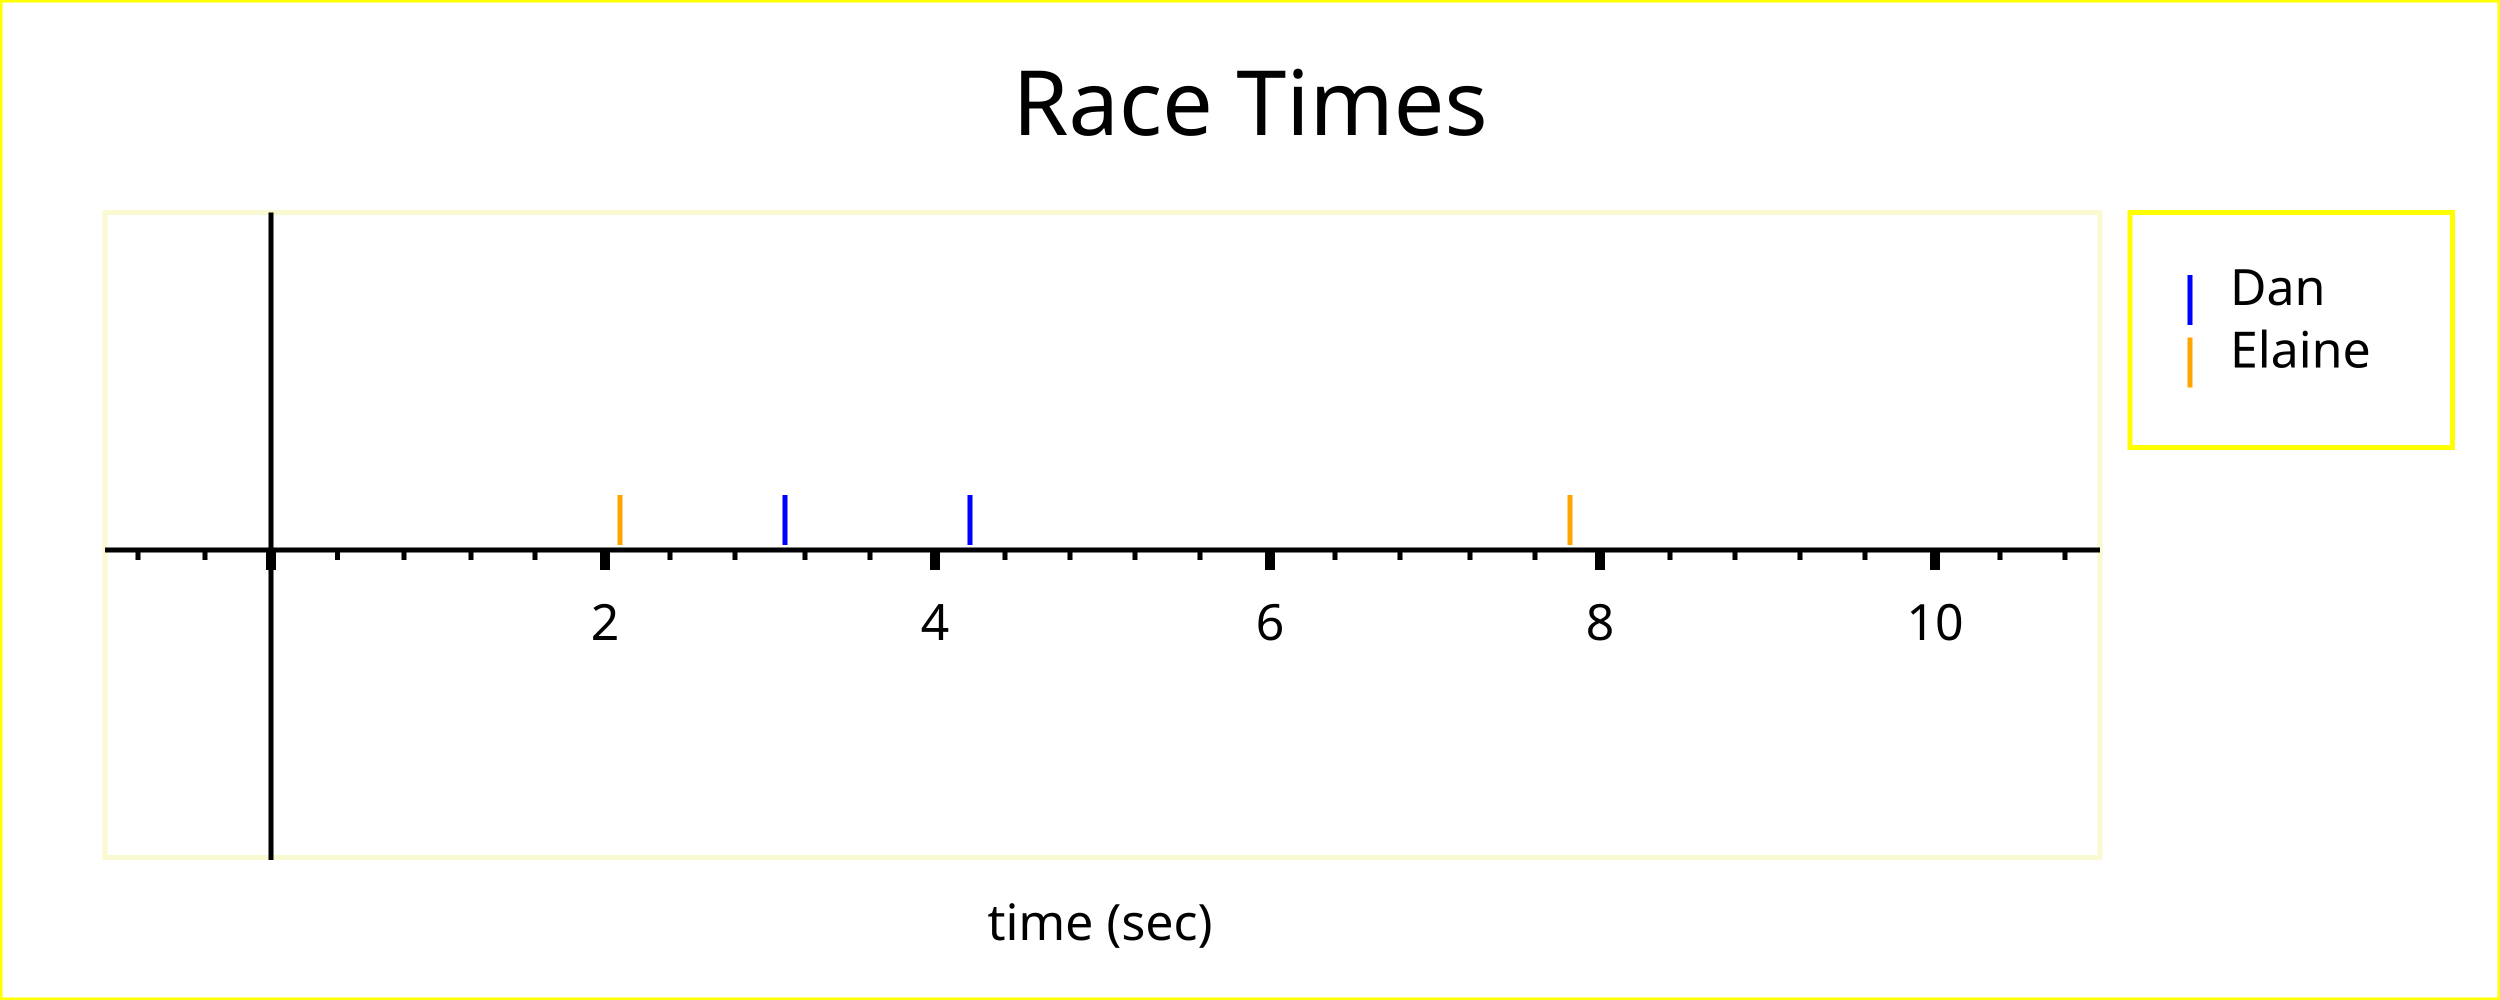
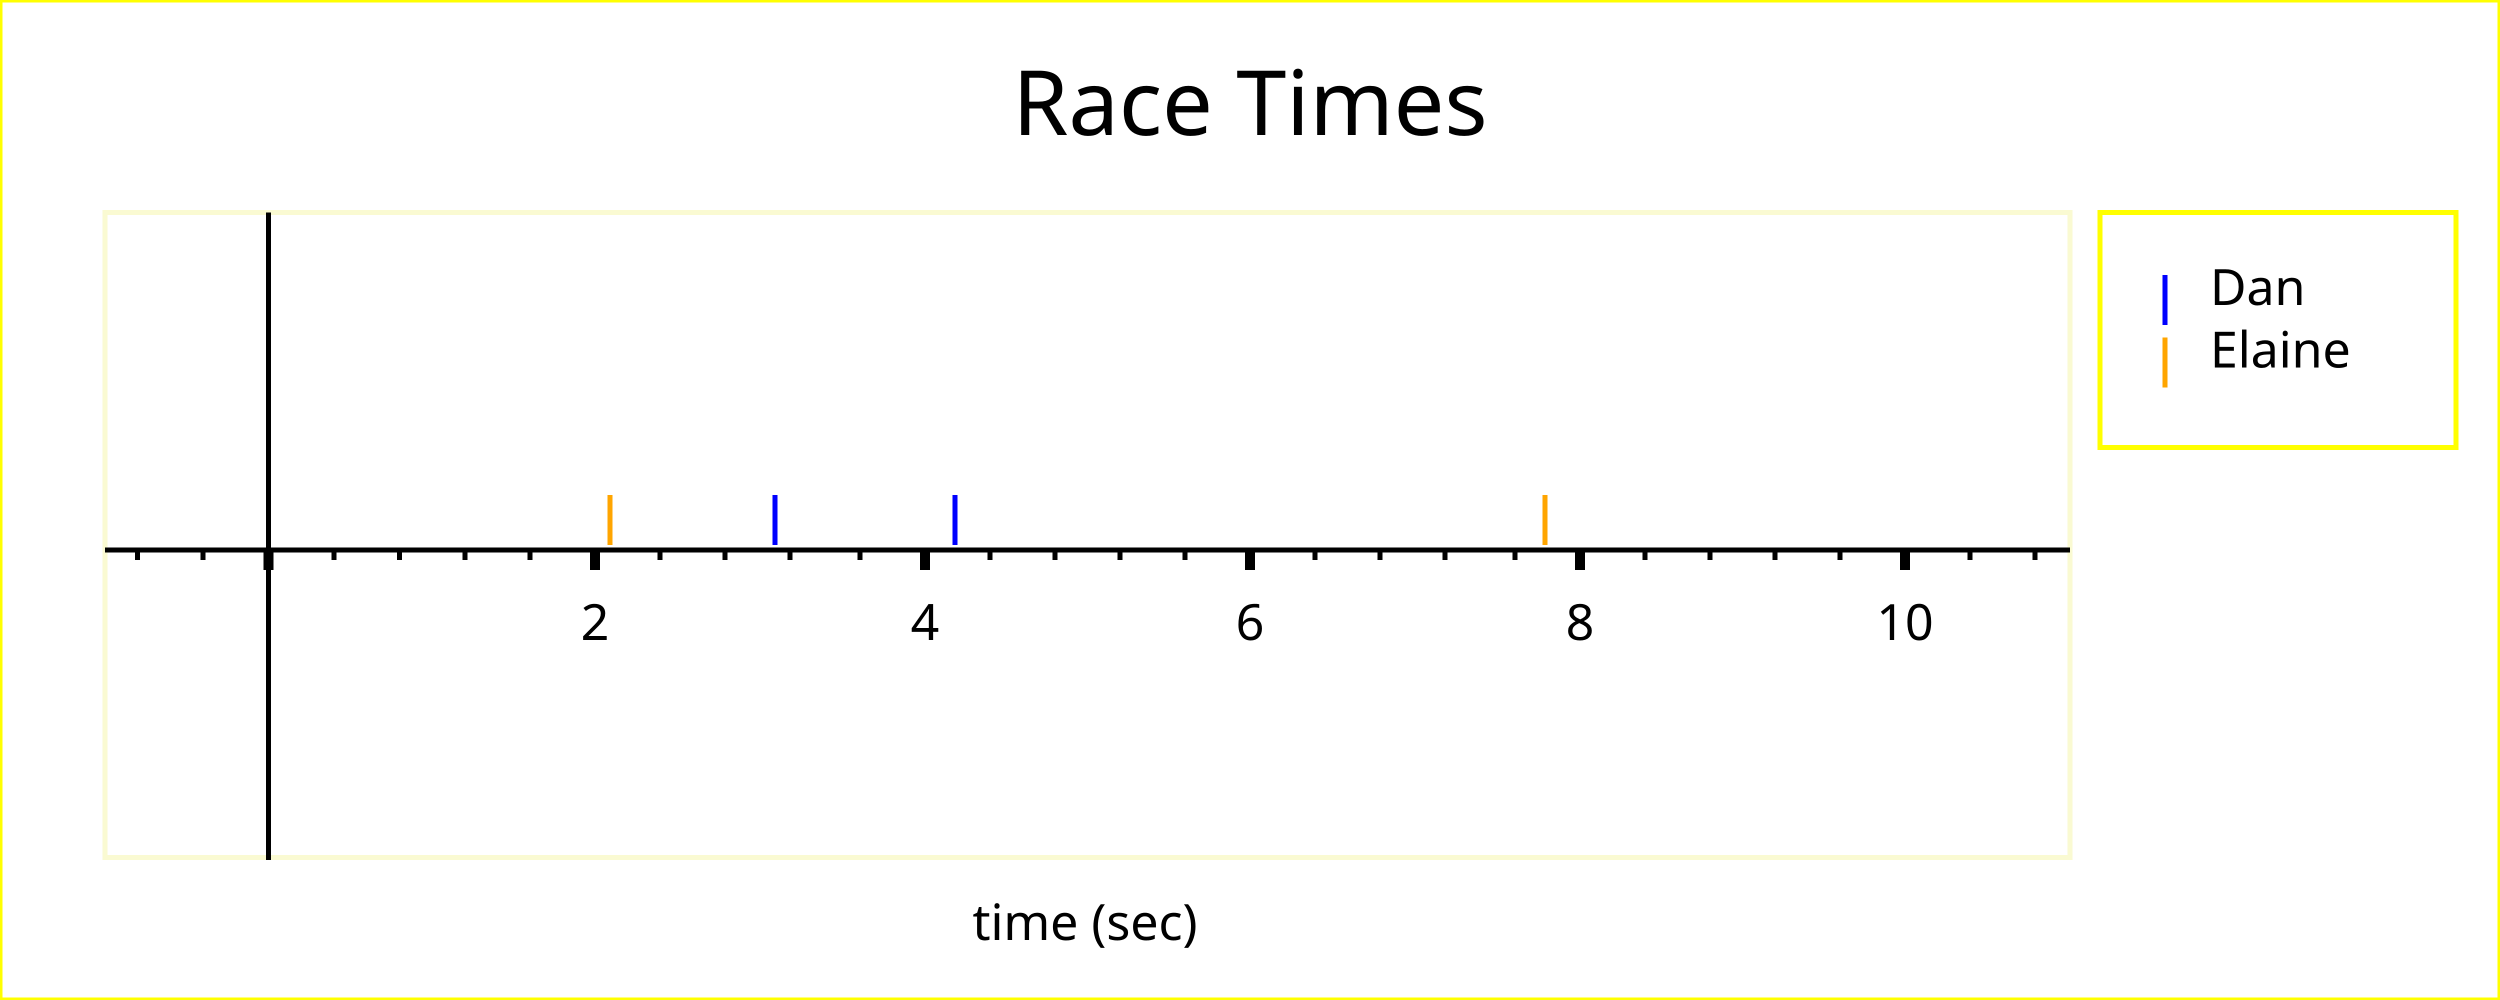
<svg xmlns="http://www.w3.org/2000/svg" width="500" height="200" version="1.1">
  <g id="imageBackground" stroke="rgb(255,255,0)" fill="rgb(255,255,255)" stroke-width="1">
    <rect x="0" y="0" width="500" height="200" />
  </g>
  <g id="plotBackground" stroke="rgb(250,250,210)" fill="rgb(255,255,255)" stroke-width="1">
-     <rect x="21" y="42.5" width="399" height="129" />
+     <rect x="21" y="42.5" width="393" height="129" />
  </g>
  <g id="xMinorGrid" stroke="rgb(200,220,255)" stroke-width="0.5" />
  <g id="xMajorGrid" stroke="rgb(200,220,255)" stroke-width="1" />
  <g id="xAxis" stroke="rgb(0,0,0)" stroke-width="1">
-     <line x1="54.2" y1="42.5" x2="54.2" y2="172" />
-     <line x1="21" y1="110" x2="420" y2="110" />
+     <line x1="53.7" y1="42.5" x2="53.7" y2="172" />
+     <line x1="21" y1="110" x2="414" y2="110" />
  </g>
  <g id="xMinorTicks" stroke="rgb(0,0,0)" stroke-width="1">
-     <path d="M67.5,110 L67.5,112 M80.8,110 L80.8,112 M94.2,110 L94.2,112 M107,110 L107,112 M134,110 L134,112 M147,110 L147,112 M161,110 L161,112 M174,110 L174,112 M201,110 L201,112 M214,110 L214,112 M227,110 L227,112 M240,110 L240,112 M267,110 L267,112 M280,110 L280,112 M294,110 L294,112 M307,110 L307,112 M334,110 L334,112 M347,110 L347,112 M360,110 L360,112 M373,110 L373,112 M400,110 L400,112 M413,110 L413,112 M41,110 L41,112 M27.6,110 L27.6,112 " fill="none" />
+     <path d="M66.8,110 L66.8,112 M79.9,110 L79.9,112 M93,110 L93,112 M106,110 L106,112 M132,110 L132,112 M145,110 L145,112 M158,110 L158,112 M172,110 L172,112 M198,110 L198,112 M211,110 L211,112 M224,110 L224,112 M237,110 L237,112 M263,110 L263,112 M276,110 L276,112 M289,110 L289,112 M303,110 L303,112 M329,110 L329,112 M342,110 L342,112 M355,110 L355,112 M368,110 L368,112 M394,110 L394,112 M407,110 L407,112 M40.6,110 L40.6,112 M27.5,110 L27.5,112 " fill="none" />
  </g>
  <g id="xMajorTicks" stroke="rgb(0,0,0)" stroke-width="2">
-     <path d="M54.2,110 L54.2,114 M121,110 L121,114 M187,110 L187,114 M254,110 L254,114 M320,110 L320,114 M387,110 L387,114 M54.2,110 L54.2,114 " fill="none" />
+     <path d="M53.7,110 L53.7,114 M119,110 L119,114 M185,110 L185,114 M250,110 L250,114 M316,110 L316,114 M381,110 L381,114 M53.7,110 L53.7,114 " fill="none" />
  </g>
  <g id="xTicksValues">
-     <text x="121" y="128" text-anchor="middle" font-size="10" font-family="Verdana">2</text>
-     <text x="187" y="128" text-anchor="middle" font-size="10" font-family="Verdana">4</text>
-     <text x="254" y="128" text-anchor="middle" font-size="10" font-family="Verdana">6</text>
-     <text x="320" y="128" text-anchor="middle" font-size="10" font-family="Verdana">8</text>
-     <text x="387" y="128" text-anchor="middle" font-size="10" font-family="Verdana">10</text>
+     <text x="119" y="128" text-anchor="middle" font-size="10" font-family="Verdana">2</text>
+     <text x="185" y="128" text-anchor="middle" font-size="10" font-family="Verdana">4</text>
+     <text x="250" y="128" text-anchor="middle" font-size="10" font-family="Verdana">6</text>
+     <text x="316" y="128" text-anchor="middle" font-size="10" font-family="Verdana">8</text>
+     <text x="381" y="128" text-anchor="middle" font-size="10" font-family="Verdana">10</text>
  </g>
  <g id="xLabel">
-     <text x="220" y="188" text-anchor="middle" font-size="10" font-family="Verdana">time (sec)</text>
+     <text x="217" y="188" text-anchor="middle" font-size="10" font-family="Verdana">time (sec)</text>
  </g>
  <g id="plotPoints">
    <g stroke="rgb(0,0,255)">
-       <line x1="157" y1="109" x2="157" y2="99" />
-       <line x1="194" y1="109" x2="194" y2="99" />
+       <line x1="155" y1="109" x2="155" y2="99" />
+       <line x1="191" y1="109" x2="191" y2="99" />
    </g>
    <g stroke="rgb(255,165,0)">
-       <line x1="124" y1="109" x2="124" y2="99" />
-       <line x1="314" y1="109" x2="314" y2="99" />
+       <line x1="122" y1="109" x2="122" y2="99" />
+       <line x1="309" y1="109" x2="309" y2="99" />
    </g>
  </g>
  <g id="legendBackground" stroke="rgb(255,255,0)" fill="rgb(255,255,255)" stroke-width="1">
-     <rect x="426" y="42.5" width="64.5" height="47" />
+     <rect x="420" y="42.5" width="71.2" height="47" />
  </g>
  <g id="legendPoints">
    <g stroke="rgb(0,0,255)">
-       <line x1="438" y1="65" x2="438" y2="55" />
+       <line x1="433" y1="65" x2="433" y2="55" />
    </g>
    <g stroke="rgb(255,165,0)">
-       <line x1="438" y1="77.5" x2="438" y2="67.5" />
+       <line x1="433" y1="77.5" x2="433" y2="67.5" />
    </g>
  </g>
  <g id="legendText">
-     <text x="446" y="61" font-size="10" font-family="Verdana">Dan</text>
-     <text x="446" y="73.5" font-size="10" font-family="Verdana">Elaine</text>
+     <text x="442" y="61" font-size="10" font-family="Verdana" textLength="19.2">Dan</text>
+     <text x="442" y="73.5" font-size="10" font-family="Verdana" textLength="37.2">Elaine</text>
  </g>
  <g id="title">
    <text x="250" y="27" text-anchor="middle" font-size="18" font-family="Verdana">Race Times</text>
  </g>
</svg>
